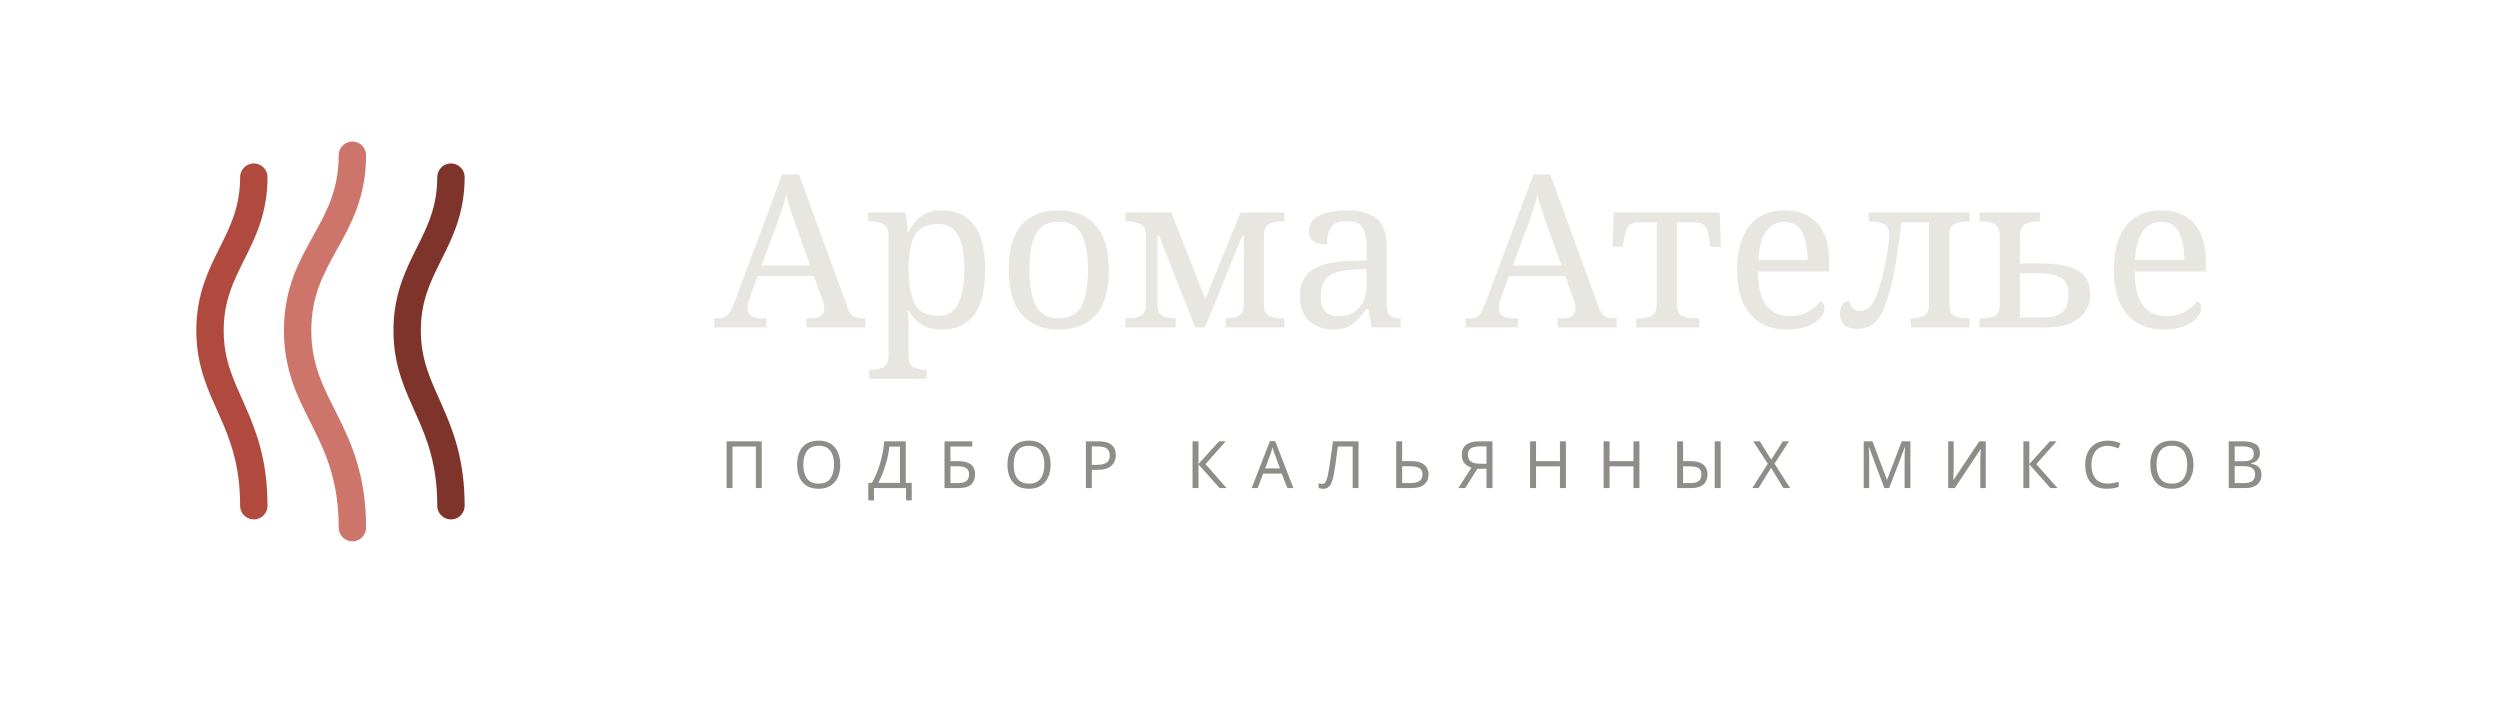
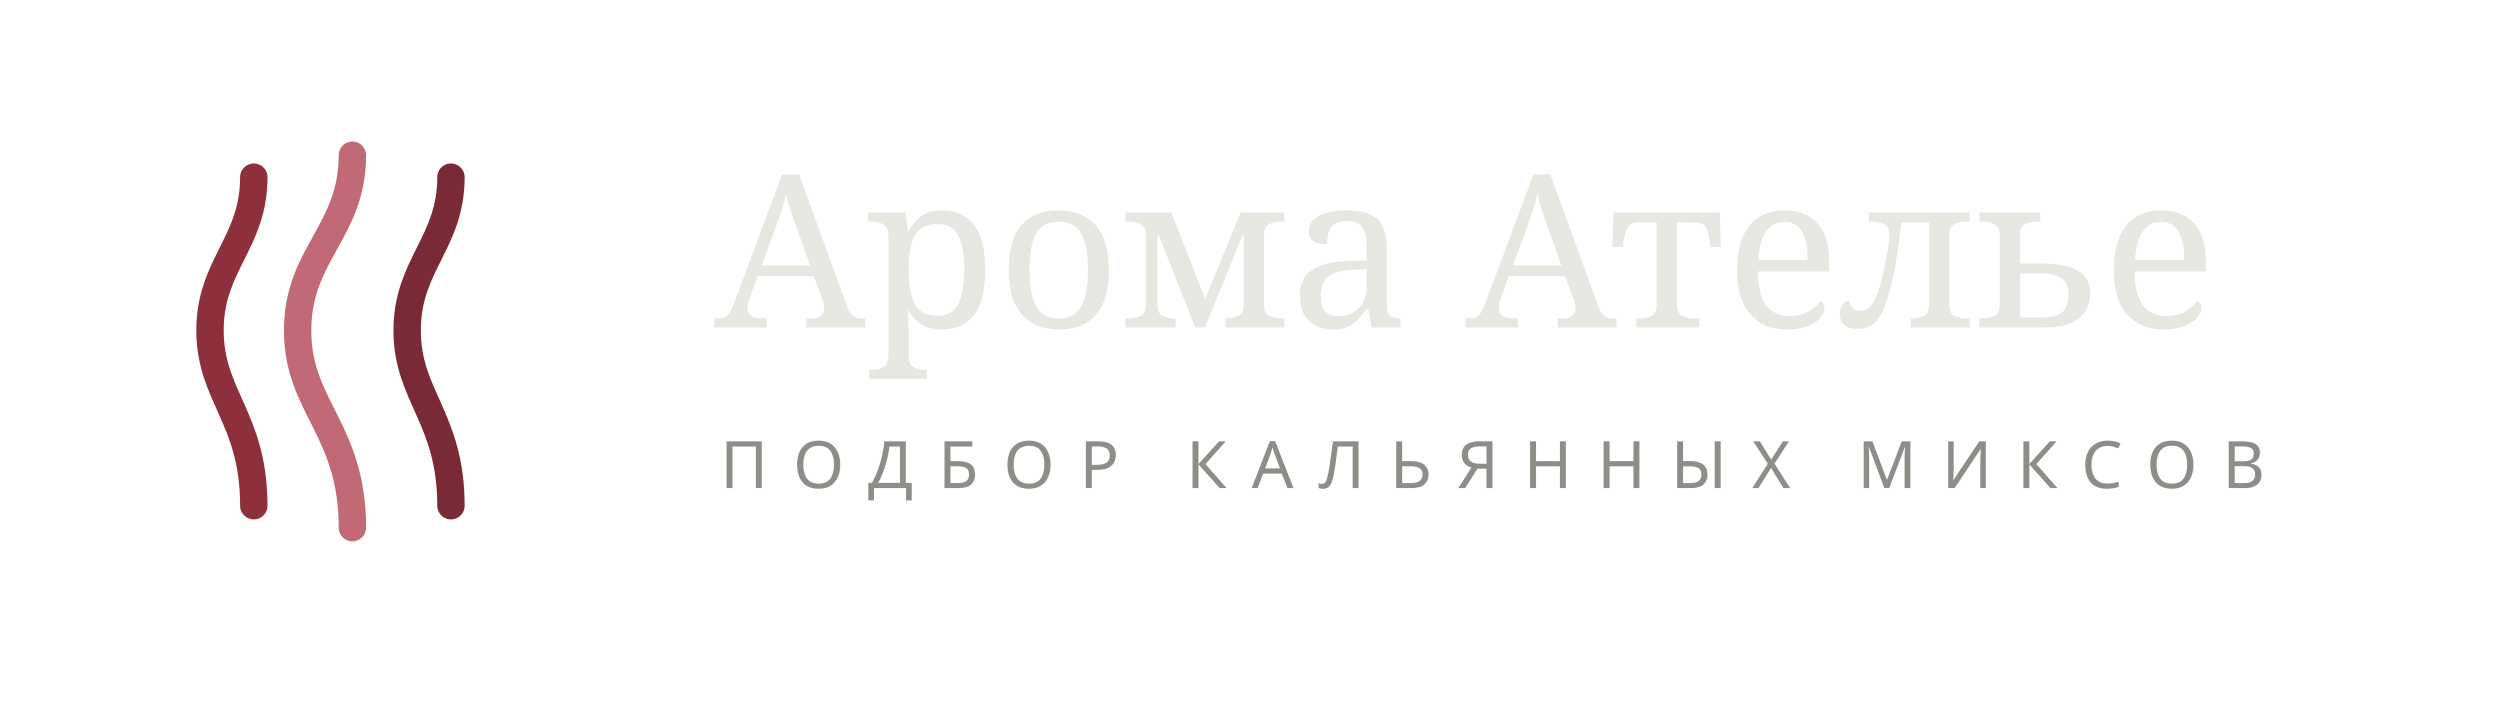
<svg xmlns="http://www.w3.org/2000/svg" viewBox="0 0 420 120" width="420" height="120" role="img" aria-label="Арома Ателье">
  <g transform="translate(4,4) scale(.92)">
    <g fill="none" stroke-linecap="round" stroke-width="5">
-       <path d="M42 88C42 72 34 68 34 56C34 44 42 40 42 28" stroke="#B04A3E" />
-       <path d="M60 92C60 74 50 70 50 56C50 42 60 38 60 24" stroke="#C25749" stroke-opacity=".82" />
-       <path d="M78 88C78 72 70 68 70 56C70 44 78 40 78 28" stroke="#7E342B" />
+       <path d="M42 88C42 72 34 68 34 56C34 44 42 40 42 28" stroke="#8E2F3C" />
+       <path d="M60 92C60 74 50 70 50 56C50 42 60 38 60 24" stroke="#B34A57" stroke-opacity=".82" />
+       <path d="M78 88C78 72 70 68 70 56C70 44 78 40 78 28" stroke="#7A2A34" />
    </g>
  </g>
  <text x="120" y="55" font-family="Literata, Georgia, serif" font-size="36" fill="#E8E6E0">Арома Ателье</text>
  <text x="121" y="82" font-family="Mulish, sans-serif" font-size="11" letter-spacing="4.2" fill="#8F8D87">ПОДБОР КАЛЬЯННЫХ МИКСОВ</text>
</svg>
